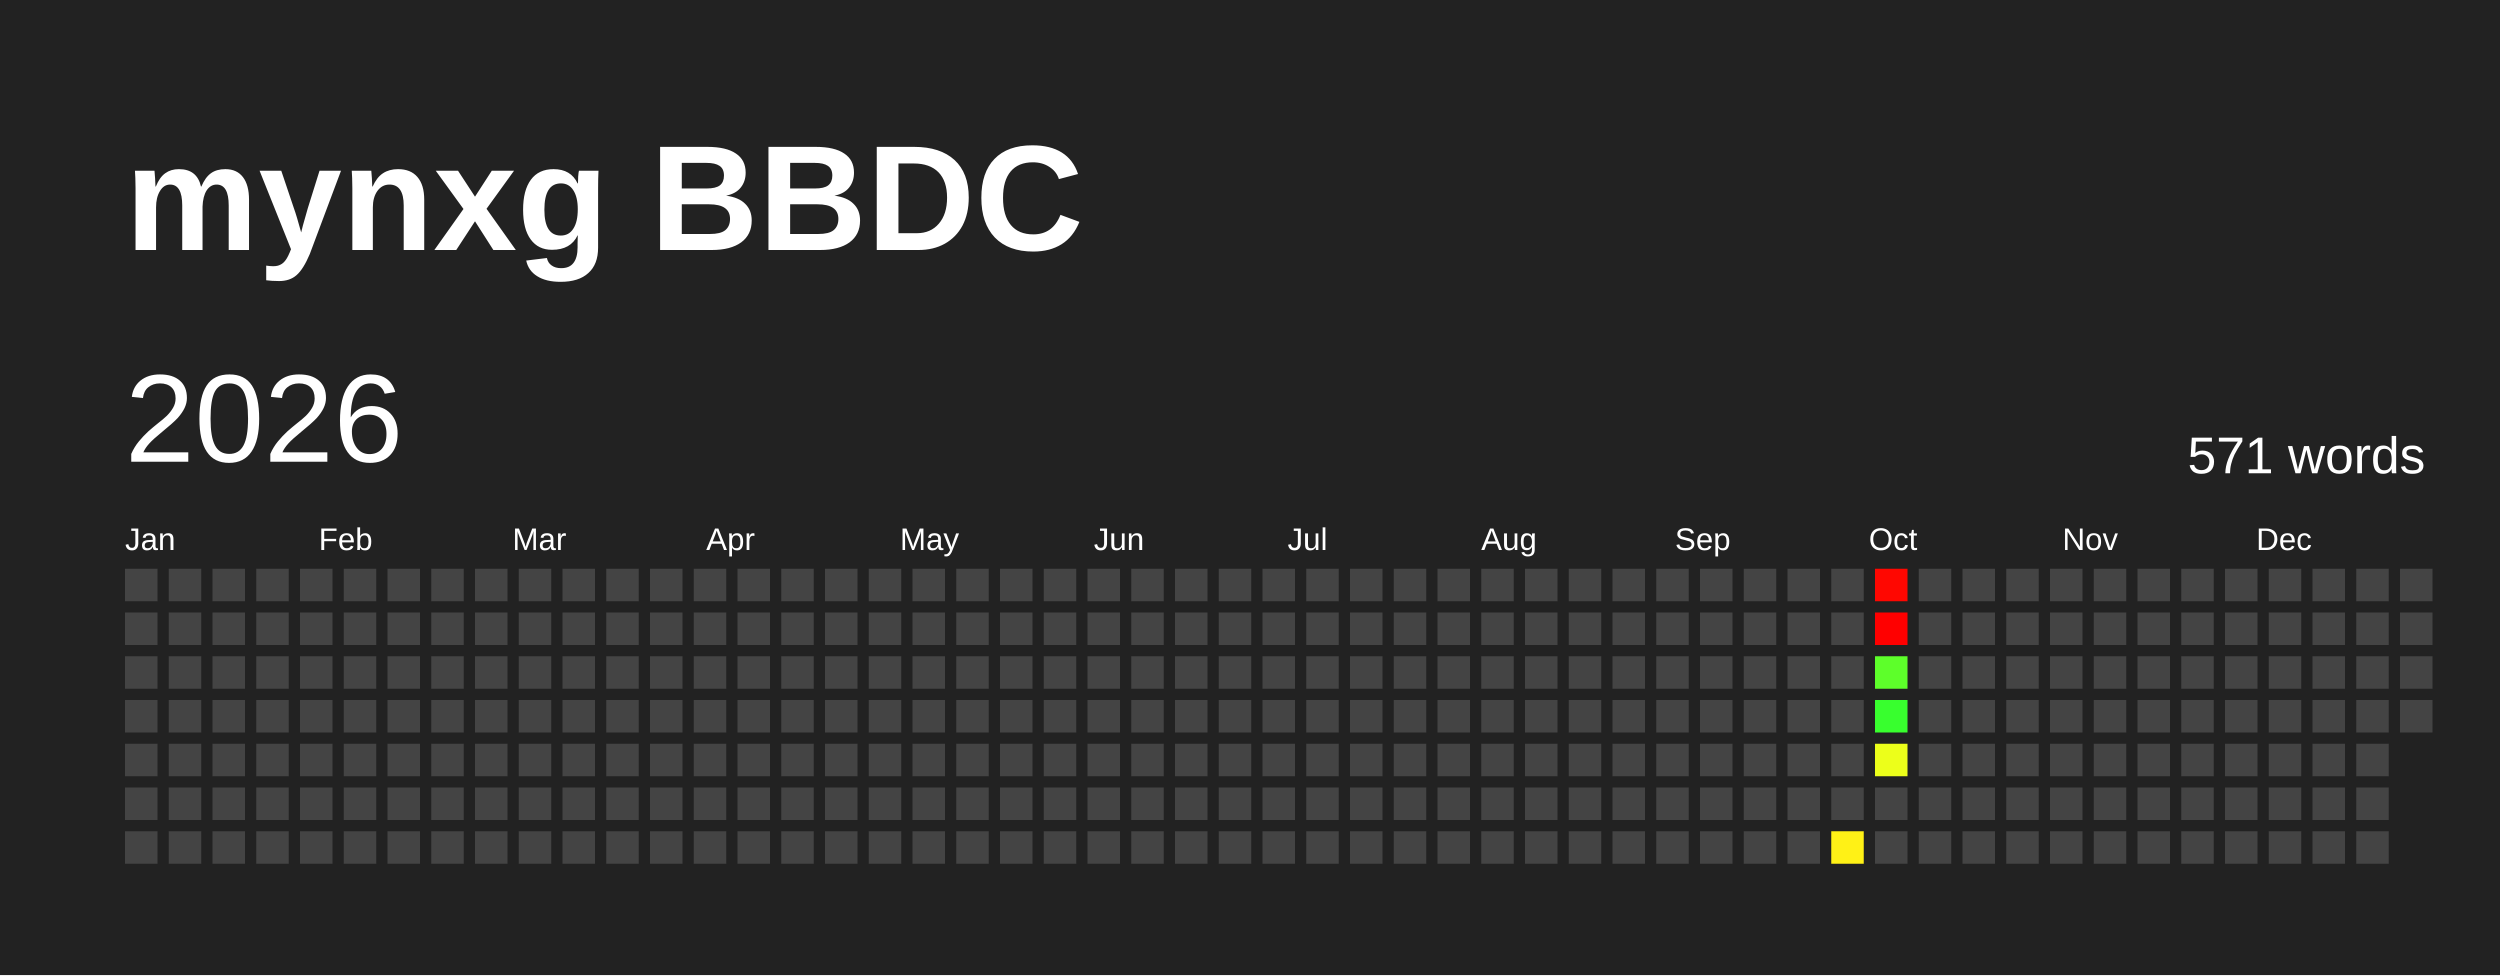
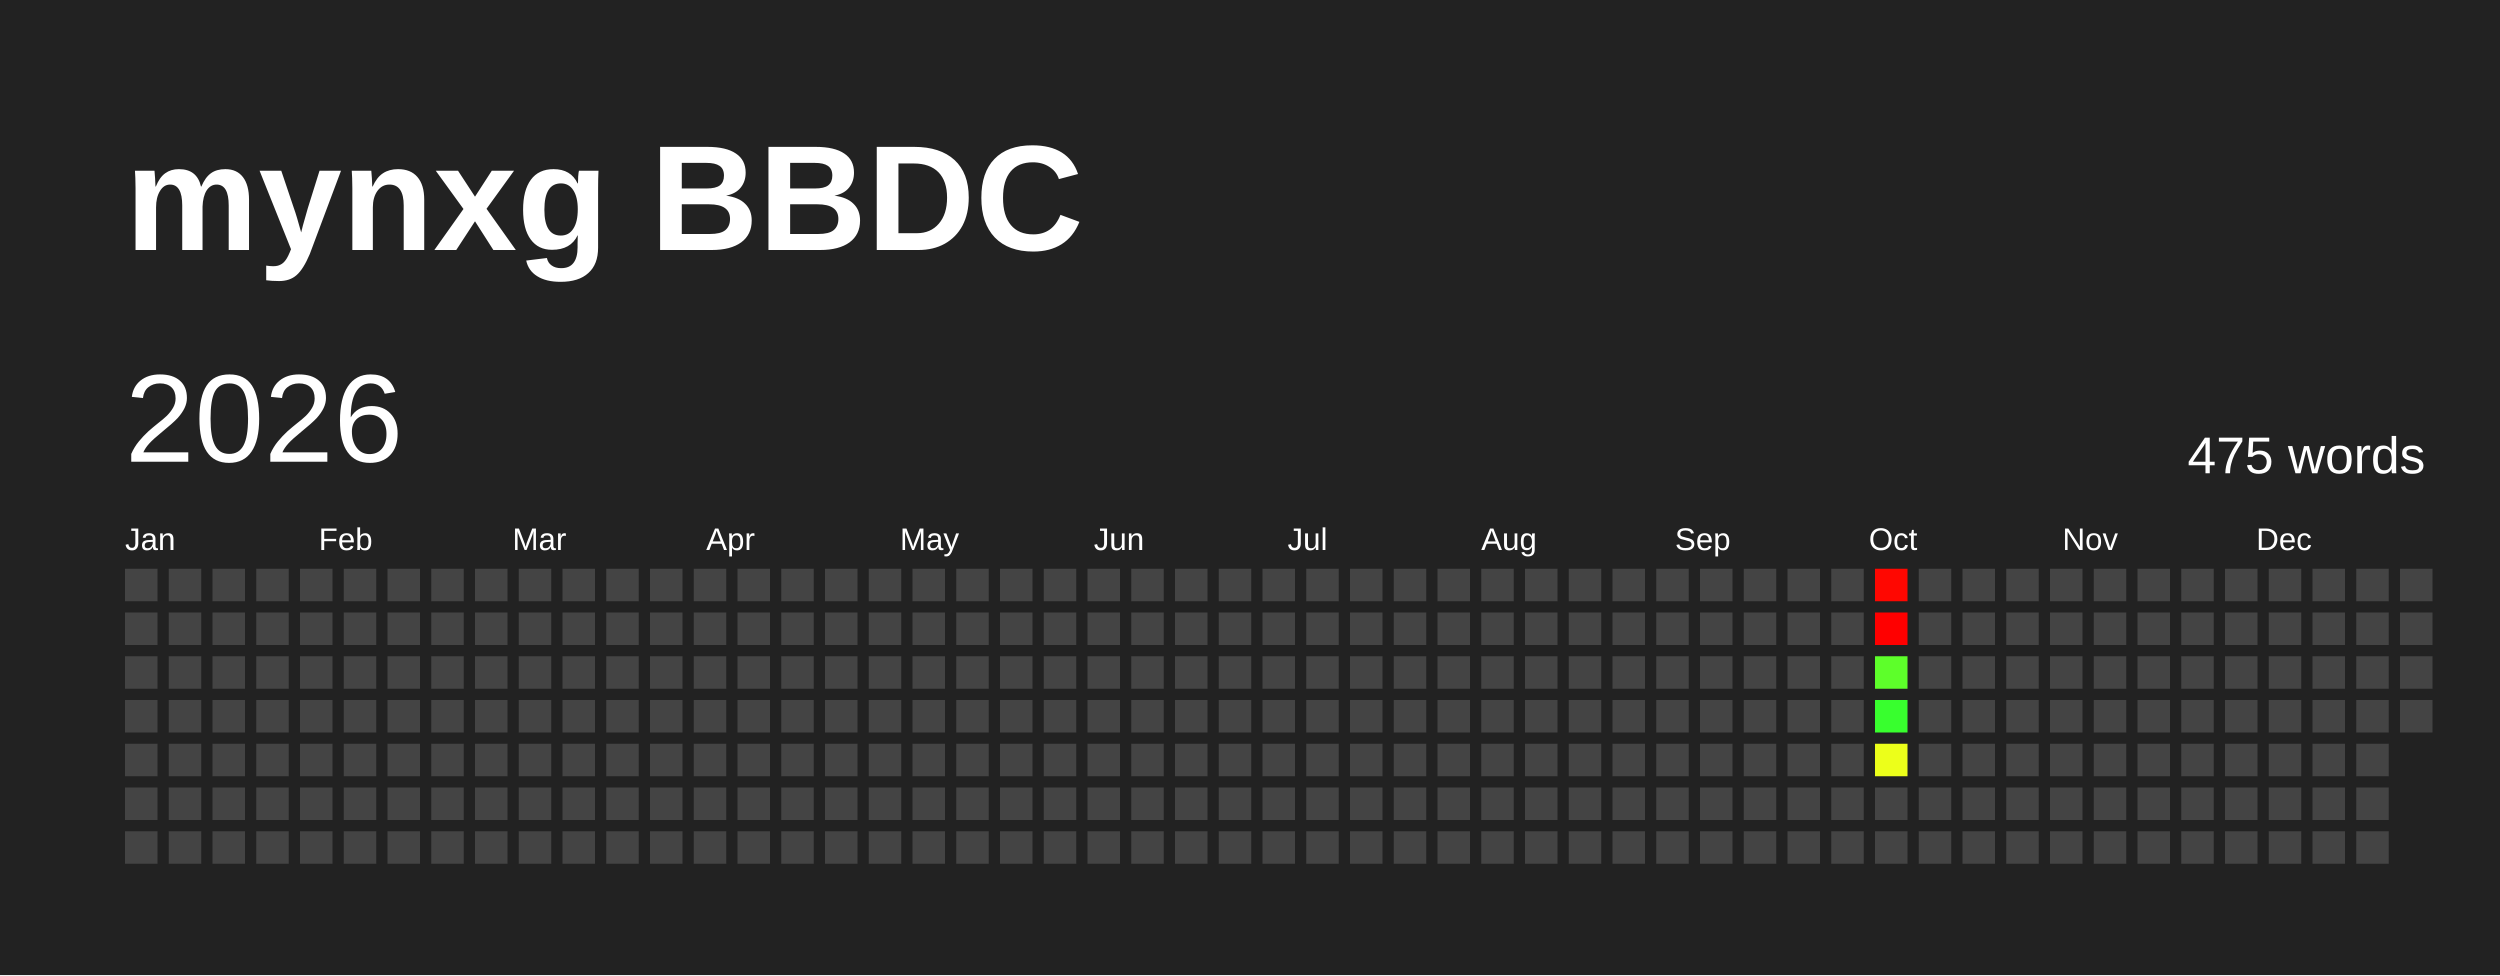
<svg xmlns="http://www.w3.org/2000/svg" baseProfile="full" height="78mm" version="1.1" viewBox="0,0,200,78" width="200mm">
  <defs />
  <rect fill="#222222" height="78" width="200" x="0" y="0" />
  <text fill="#FFFFFF" style="font-size:12px; font-family:Arial; font-weight:bold;" x="10" y="20">mynxg BBDC</text>
  <text dominant-baseline="hanging" fill="#FFFFFF" style="font-size:10.0px; font-family:Arial;" x="10" y="30">2026</text>
-   <text dominant-baseline="hanging" fill="#FFFFFF" style="font-size:4.125px; font-family:Arial;" x="175" y="35">571 words</text>
+   <text dominant-baseline="hanging" fill="#FFFFFF" style="font-size:4.125px; font-family:Arial;" x="175" y="35">475 words</text>
  <text fill="#FFFFFF" style="font-size:2.5px; font-family:Arial" x="10.0" y="44">Jan</text>
  <text fill="#FFFFFF" style="font-size:2.5px; font-family:Arial" x="25.5" y="44">Feb</text>
  <text fill="#FFFFFF" style="font-size:2.5px; font-family:Arial" x="41.0" y="44">Mar</text>
  <text fill="#FFFFFF" style="font-size:2.5px; font-family:Arial" x="56.5" y="44">Apr</text>
  <text fill="#FFFFFF" style="font-size:2.5px; font-family:Arial" x="72.0" y="44">May</text>
  <text fill="#FFFFFF" style="font-size:2.5px; font-family:Arial" x="87.5" y="44">Jun</text>
  <text fill="#FFFFFF" style="font-size:2.5px; font-family:Arial" x="103.0" y="44">Jul</text>
  <text fill="#FFFFFF" style="font-size:2.5px; font-family:Arial" x="118.5" y="44">Aug</text>
  <text fill="#FFFFFF" style="font-size:2.5px; font-family:Arial" x="134.0" y="44">Sep</text>
  <text fill="#FFFFFF" style="font-size:2.5px; font-family:Arial" x="149.5" y="44">Oct</text>
  <text fill="#FFFFFF" style="font-size:2.5px; font-family:Arial" x="165.0" y="44">Nov</text>
  <text fill="#FFFFFF" style="font-size:2.5px; font-family:Arial" x="180.5" y="44">Dec</text>
  <rect fill="#444444" height="2.6" width="2.6" x="10.0" y="45.5" />
  <rect fill="#444444" height="2.6" width="2.6" x="10.0" y="49.0" />
  <rect fill="#444444" height="2.6" width="2.6" x="10.0" y="52.5" />
  <rect fill="#444444" height="2.6" width="2.6" x="10.0" y="56.0" />
  <rect fill="#444444" height="2.6" width="2.6" x="10.0" y="59.5" />
  <rect fill="#444444" height="2.6" width="2.6" x="10.0" y="63.0" />
  <rect fill="#444444" height="2.6" width="2.6" x="10.0" y="66.5" />
  <rect fill="#444444" height="2.6" width="2.6" x="13.5" y="45.5" />
  <rect fill="#444444" height="2.6" width="2.6" x="13.5" y="49.0" />
  <rect fill="#444444" height="2.6" width="2.6" x="13.5" y="52.5" />
  <rect fill="#444444" height="2.6" width="2.6" x="13.5" y="56.0" />
  <rect fill="#444444" height="2.6" width="2.6" x="13.5" y="59.5" />
  <rect fill="#444444" height="2.6" width="2.6" x="13.5" y="63.0" />
  <rect fill="#444444" height="2.6" width="2.6" x="13.5" y="66.5" />
  <rect fill="#444444" height="2.6" width="2.6" x="17.0" y="45.5" />
  <rect fill="#444444" height="2.6" width="2.6" x="17.0" y="49.0" />
  <rect fill="#444444" height="2.6" width="2.6" x="17.0" y="52.5" />
  <rect fill="#444444" height="2.6" width="2.6" x="17.0" y="56.0" />
  <rect fill="#444444" height="2.6" width="2.6" x="17.0" y="59.5" />
  <rect fill="#444444" height="2.6" width="2.6" x="17.0" y="63.0" />
  <rect fill="#444444" height="2.6" width="2.6" x="17.0" y="66.5" />
  <rect fill="#444444" height="2.6" width="2.6" x="20.5" y="45.5" />
  <rect fill="#444444" height="2.6" width="2.6" x="20.5" y="49.0" />
  <rect fill="#444444" height="2.6" width="2.6" x="20.5" y="52.5" />
  <rect fill="#444444" height="2.6" width="2.6" x="20.5" y="56.0" />
  <rect fill="#444444" height="2.6" width="2.6" x="20.5" y="59.5" />
  <rect fill="#444444" height="2.6" width="2.6" x="20.5" y="63.0" />
  <rect fill="#444444" height="2.6" width="2.6" x="20.5" y="66.5" />
  <rect fill="#444444" height="2.6" width="2.6" x="24.0" y="45.5" />
  <rect fill="#444444" height="2.6" width="2.6" x="24.0" y="49.0" />
  <rect fill="#444444" height="2.6" width="2.6" x="24.0" y="52.5" />
  <rect fill="#444444" height="2.6" width="2.6" x="24.0" y="56.0" />
  <rect fill="#444444" height="2.6" width="2.6" x="24.0" y="59.5" />
  <rect fill="#444444" height="2.6" width="2.6" x="24.0" y="63.0" />
  <rect fill="#444444" height="2.6" width="2.6" x="24.0" y="66.5" />
  <rect fill="#444444" height="2.6" width="2.6" x="27.5" y="45.5" />
  <rect fill="#444444" height="2.6" width="2.6" x="27.5" y="49.0" />
  <rect fill="#444444" height="2.6" width="2.6" x="27.5" y="52.5" />
  <rect fill="#444444" height="2.6" width="2.6" x="27.5" y="56.0" />
  <rect fill="#444444" height="2.6" width="2.6" x="27.5" y="59.5" />
  <rect fill="#444444" height="2.6" width="2.6" x="27.5" y="63.0" />
  <rect fill="#444444" height="2.6" width="2.6" x="27.5" y="66.5" />
  <rect fill="#444444" height="2.6" width="2.6" x="31.0" y="45.5" />
  <rect fill="#444444" height="2.6" width="2.6" x="31.0" y="49.0" />
  <rect fill="#444444" height="2.6" width="2.6" x="31.0" y="52.5" />
  <rect fill="#444444" height="2.6" width="2.6" x="31.0" y="56.0" />
  <rect fill="#444444" height="2.6" width="2.6" x="31.0" y="59.5" />
  <rect fill="#444444" height="2.6" width="2.6" x="31.0" y="63.0" />
  <rect fill="#444444" height="2.6" width="2.6" x="31.0" y="66.5" />
  <rect fill="#444444" height="2.6" width="2.6" x="34.5" y="45.5" />
  <rect fill="#444444" height="2.6" width="2.6" x="34.5" y="49.0" />
  <rect fill="#444444" height="2.6" width="2.6" x="34.5" y="52.5" />
  <rect fill="#444444" height="2.6" width="2.6" x="34.5" y="56.0" />
  <rect fill="#444444" height="2.6" width="2.6" x="34.5" y="59.5" />
  <rect fill="#444444" height="2.6" width="2.6" x="34.5" y="63.0" />
  <rect fill="#444444" height="2.6" width="2.6" x="34.5" y="66.5" />
  <rect fill="#444444" height="2.6" width="2.6" x="38.0" y="45.5" />
  <rect fill="#444444" height="2.6" width="2.6" x="38.0" y="49.0" />
  <rect fill="#444444" height="2.6" width="2.6" x="38.0" y="52.5" />
  <rect fill="#444444" height="2.6" width="2.6" x="38.0" y="56.0" />
  <rect fill="#444444" height="2.6" width="2.6" x="38.0" y="59.5" />
  <rect fill="#444444" height="2.6" width="2.6" x="38.0" y="63.0" />
  <rect fill="#444444" height="2.6" width="2.6" x="38.0" y="66.5" />
  <rect fill="#444444" height="2.6" width="2.6" x="41.5" y="45.5" />
  <rect fill="#444444" height="2.6" width="2.6" x="41.5" y="49.0" />
  <rect fill="#444444" height="2.6" width="2.6" x="41.5" y="52.5" />
  <rect fill="#444444" height="2.6" width="2.6" x="41.5" y="56.0" />
  <rect fill="#444444" height="2.6" width="2.6" x="41.5" y="59.5" />
  <rect fill="#444444" height="2.6" width="2.6" x="41.5" y="63.0" />
  <rect fill="#444444" height="2.6" width="2.6" x="41.5" y="66.5" />
  <rect fill="#444444" height="2.6" width="2.6" x="45.0" y="45.5" />
  <rect fill="#444444" height="2.6" width="2.6" x="45.0" y="49.0" />
  <rect fill="#444444" height="2.6" width="2.6" x="45.0" y="52.5" />
  <rect fill="#444444" height="2.6" width="2.6" x="45.0" y="56.0" />
  <rect fill="#444444" height="2.6" width="2.6" x="45.0" y="59.5" />
  <rect fill="#444444" height="2.6" width="2.6" x="45.0" y="63.0" />
  <rect fill="#444444" height="2.6" width="2.6" x="45.0" y="66.5" />
  <rect fill="#444444" height="2.6" width="2.6" x="48.5" y="45.5" />
  <rect fill="#444444" height="2.6" width="2.6" x="48.5" y="49.0" />
  <rect fill="#444444" height="2.6" width="2.6" x="48.5" y="52.5" />
  <rect fill="#444444" height="2.6" width="2.6" x="48.5" y="56.0" />
  <rect fill="#444444" height="2.6" width="2.6" x="48.5" y="59.5" />
  <rect fill="#444444" height="2.6" width="2.6" x="48.5" y="63.0" />
  <rect fill="#444444" height="2.6" width="2.6" x="48.5" y="66.5" />
  <rect fill="#444444" height="2.6" width="2.6" x="52.0" y="45.5" />
  <rect fill="#444444" height="2.6" width="2.6" x="52.0" y="49.0" />
  <rect fill="#444444" height="2.6" width="2.6" x="52.0" y="52.5" />
  <rect fill="#444444" height="2.6" width="2.6" x="52.0" y="56.0" />
  <rect fill="#444444" height="2.6" width="2.6" x="52.0" y="59.5" />
  <rect fill="#444444" height="2.6" width="2.6" x="52.0" y="63.0" />
  <rect fill="#444444" height="2.6" width="2.6" x="52.0" y="66.5" />
  <rect fill="#444444" height="2.6" width="2.6" x="55.5" y="45.5" />
  <rect fill="#444444" height="2.6" width="2.6" x="55.5" y="49.0" />
  <rect fill="#444444" height="2.6" width="2.6" x="55.5" y="52.5" />
  <rect fill="#444444" height="2.6" width="2.6" x="55.5" y="56.0" />
  <rect fill="#444444" height="2.6" width="2.6" x="55.5" y="59.5" />
  <rect fill="#444444" height="2.6" width="2.6" x="55.5" y="63.0" />
  <rect fill="#444444" height="2.6" width="2.6" x="55.5" y="66.5" />
  <rect fill="#444444" height="2.6" width="2.6" x="59.0" y="45.5" />
  <rect fill="#444444" height="2.6" width="2.6" x="59.0" y="49.0" />
  <rect fill="#444444" height="2.6" width="2.6" x="59.0" y="52.5" />
  <rect fill="#444444" height="2.6" width="2.6" x="59.0" y="56.0" />
  <rect fill="#444444" height="2.6" width="2.6" x="59.0" y="59.5" />
  <rect fill="#444444" height="2.6" width="2.6" x="59.0" y="63.0" />
  <rect fill="#444444" height="2.6" width="2.6" x="59.0" y="66.5" />
  <rect fill="#444444" height="2.6" width="2.6" x="62.5" y="45.5" />
  <rect fill="#444444" height="2.6" width="2.6" x="62.5" y="49.0" />
  <rect fill="#444444" height="2.6" width="2.6" x="62.5" y="52.5" />
  <rect fill="#444444" height="2.6" width="2.6" x="62.5" y="56.0" />
  <rect fill="#444444" height="2.6" width="2.6" x="62.5" y="59.5" />
  <rect fill="#444444" height="2.6" width="2.6" x="62.5" y="63.0" />
  <rect fill="#444444" height="2.6" width="2.6" x="62.5" y="66.5" />
  <rect fill="#444444" height="2.6" width="2.6" x="66.0" y="45.5" />
  <rect fill="#444444" height="2.6" width="2.6" x="66.0" y="49.0" />
  <rect fill="#444444" height="2.6" width="2.6" x="66.0" y="52.5" />
  <rect fill="#444444" height="2.6" width="2.6" x="66.0" y="56.0" />
  <rect fill="#444444" height="2.6" width="2.6" x="66.0" y="59.5" />
  <rect fill="#444444" height="2.6" width="2.6" x="66.0" y="63.0" />
  <rect fill="#444444" height="2.6" width="2.6" x="66.0" y="66.5" />
  <rect fill="#444444" height="2.6" width="2.6" x="69.5" y="45.5" />
  <rect fill="#444444" height="2.6" width="2.6" x="69.5" y="49.0" />
  <rect fill="#444444" height="2.6" width="2.6" x="69.5" y="52.5" />
  <rect fill="#444444" height="2.6" width="2.6" x="69.5" y="56.0" />
  <rect fill="#444444" height="2.6" width="2.6" x="69.5" y="59.5" />
  <rect fill="#444444" height="2.6" width="2.6" x="69.5" y="63.0" />
  <rect fill="#444444" height="2.6" width="2.6" x="69.5" y="66.5" />
  <rect fill="#444444" height="2.6" width="2.6" x="73.0" y="45.5" />
  <rect fill="#444444" height="2.6" width="2.6" x="73.0" y="49.0" />
  <rect fill="#444444" height="2.6" width="2.6" x="73.0" y="52.5" />
  <rect fill="#444444" height="2.6" width="2.6" x="73.0" y="56.0" />
  <rect fill="#444444" height="2.6" width="2.6" x="73.0" y="59.5" />
  <rect fill="#444444" height="2.6" width="2.6" x="73.0" y="63.0" />
  <rect fill="#444444" height="2.6" width="2.6" x="73.0" y="66.5" />
  <rect fill="#444444" height="2.6" width="2.6" x="76.5" y="45.5" />
  <rect fill="#444444" height="2.6" width="2.6" x="76.5" y="49.0" />
  <rect fill="#444444" height="2.6" width="2.6" x="76.5" y="52.5" />
  <rect fill="#444444" height="2.6" width="2.6" x="76.5" y="56.0" />
  <rect fill="#444444" height="2.6" width="2.6" x="76.5" y="59.5" />
  <rect fill="#444444" height="2.6" width="2.6" x="76.5" y="63.0" />
  <rect fill="#444444" height="2.6" width="2.6" x="76.5" y="66.5" />
  <rect fill="#444444" height="2.6" width="2.6" x="80.0" y="45.5" />
  <rect fill="#444444" height="2.6" width="2.6" x="80.0" y="49.0" />
  <rect fill="#444444" height="2.6" width="2.6" x="80.0" y="52.5" />
  <rect fill="#444444" height="2.6" width="2.6" x="80.0" y="56.0" />
  <rect fill="#444444" height="2.6" width="2.6" x="80.0" y="59.5" />
  <rect fill="#444444" height="2.6" width="2.6" x="80.0" y="63.0" />
  <rect fill="#444444" height="2.6" width="2.6" x="80.0" y="66.5" />
  <rect fill="#444444" height="2.6" width="2.6" x="83.5" y="45.5" />
  <rect fill="#444444" height="2.6" width="2.6" x="83.5" y="49.0" />
  <rect fill="#444444" height="2.6" width="2.6" x="83.5" y="52.5" />
  <rect fill="#444444" height="2.6" width="2.6" x="83.5" y="56.0" />
  <rect fill="#444444" height="2.6" width="2.6" x="83.5" y="59.5" />
  <rect fill="#444444" height="2.6" width="2.6" x="83.5" y="63.0" />
  <rect fill="#444444" height="2.6" width="2.6" x="83.5" y="66.5" />
  <rect fill="#444444" height="2.6" width="2.6" x="87.0" y="45.5" />
  <rect fill="#444444" height="2.6" width="2.6" x="87.0" y="49.0" />
  <rect fill="#444444" height="2.6" width="2.6" x="87.0" y="52.5" />
  <rect fill="#444444" height="2.6" width="2.6" x="87.0" y="56.0" />
  <rect fill="#444444" height="2.6" width="2.6" x="87.0" y="59.5" />
  <rect fill="#444444" height="2.6" width="2.6" x="87.0" y="63.0" />
  <rect fill="#444444" height="2.6" width="2.6" x="87.0" y="66.5" />
  <rect fill="#444444" height="2.6" width="2.6" x="90.5" y="45.5" />
  <rect fill="#444444" height="2.6" width="2.6" x="90.5" y="49.0" />
  <rect fill="#444444" height="2.6" width="2.6" x="90.5" y="52.5" />
  <rect fill="#444444" height="2.6" width="2.6" x="90.5" y="56.0" />
  <rect fill="#444444" height="2.6" width="2.6" x="90.5" y="59.5" />
  <rect fill="#444444" height="2.6" width="2.6" x="90.5" y="63.0" />
  <rect fill="#444444" height="2.6" width="2.6" x="90.5" y="66.5" />
  <rect fill="#444444" height="2.6" width="2.6" x="94.0" y="45.5" />
  <rect fill="#444444" height="2.6" width="2.6" x="94.0" y="49.0" />
  <rect fill="#444444" height="2.6" width="2.6" x="94.0" y="52.5" />
  <rect fill="#444444" height="2.6" width="2.6" x="94.0" y="56.0" />
  <rect fill="#444444" height="2.6" width="2.6" x="94.0" y="59.5" />
  <rect fill="#444444" height="2.6" width="2.6" x="94.0" y="63.0" />
  <rect fill="#444444" height="2.6" width="2.6" x="94.0" y="66.5" />
  <rect fill="#444444" height="2.6" width="2.6" x="97.5" y="45.5" />
  <rect fill="#444444" height="2.6" width="2.6" x="97.5" y="49.0" />
  <rect fill="#444444" height="2.6" width="2.6" x="97.5" y="52.5" />
  <rect fill="#444444" height="2.6" width="2.6" x="97.5" y="56.0" />
  <rect fill="#444444" height="2.6" width="2.6" x="97.5" y="59.5" />
  <rect fill="#444444" height="2.6" width="2.6" x="97.5" y="63.0" />
  <rect fill="#444444" height="2.6" width="2.6" x="97.5" y="66.5" />
  <rect fill="#444444" height="2.6" width="2.6" x="101.0" y="45.5" />
  <rect fill="#444444" height="2.6" width="2.6" x="101.0" y="49.0" />
  <rect fill="#444444" height="2.6" width="2.6" x="101.0" y="52.5" />
  <rect fill="#444444" height="2.6" width="2.6" x="101.0" y="56.0" />
  <rect fill="#444444" height="2.6" width="2.6" x="101.0" y="59.5" />
  <rect fill="#444444" height="2.6" width="2.6" x="101.0" y="63.0" />
  <rect fill="#444444" height="2.6" width="2.6" x="101.0" y="66.5" />
  <rect fill="#444444" height="2.6" width="2.6" x="104.5" y="45.5" />
  <rect fill="#444444" height="2.6" width="2.6" x="104.5" y="49.0" />
  <rect fill="#444444" height="2.6" width="2.6" x="104.5" y="52.5" />
  <rect fill="#444444" height="2.6" width="2.6" x="104.5" y="56.0" />
  <rect fill="#444444" height="2.6" width="2.6" x="104.5" y="59.5" />
  <rect fill="#444444" height="2.6" width="2.6" x="104.5" y="63.0" />
  <rect fill="#444444" height="2.6" width="2.6" x="104.5" y="66.5" />
  <rect fill="#444444" height="2.6" width="2.6" x="108.0" y="45.5" />
  <rect fill="#444444" height="2.6" width="2.6" x="108.0" y="49.0" />
  <rect fill="#444444" height="2.6" width="2.6" x="108.0" y="52.5" />
  <rect fill="#444444" height="2.6" width="2.6" x="108.0" y="56.0" />
  <rect fill="#444444" height="2.6" width="2.6" x="108.0" y="59.5" />
  <rect fill="#444444" height="2.6" width="2.6" x="108.0" y="63.0" />
  <rect fill="#444444" height="2.6" width="2.6" x="108.0" y="66.5" />
  <rect fill="#444444" height="2.6" width="2.6" x="111.5" y="45.5" />
  <rect fill="#444444" height="2.6" width="2.6" x="111.5" y="49.0" />
  <rect fill="#444444" height="2.6" width="2.6" x="111.5" y="52.5" />
  <rect fill="#444444" height="2.6" width="2.6" x="111.5" y="56.0" />
  <rect fill="#444444" height="2.6" width="2.6" x="111.5" y="59.5" />
  <rect fill="#444444" height="2.6" width="2.6" x="111.5" y="63.0" />
  <rect fill="#444444" height="2.6" width="2.6" x="111.5" y="66.5" />
  <rect fill="#444444" height="2.6" width="2.6" x="115.0" y="45.5" />
  <rect fill="#444444" height="2.6" width="2.6" x="115.0" y="49.0" />
  <rect fill="#444444" height="2.6" width="2.6" x="115.0" y="52.5" />
  <rect fill="#444444" height="2.6" width="2.6" x="115.0" y="56.0" />
  <rect fill="#444444" height="2.6" width="2.6" x="115.0" y="59.5" />
  <rect fill="#444444" height="2.6" width="2.6" x="115.0" y="63.0" />
  <rect fill="#444444" height="2.6" width="2.6" x="115.0" y="66.5" />
  <rect fill="#444444" height="2.6" width="2.6" x="118.5" y="45.5" />
  <rect fill="#444444" height="2.6" width="2.6" x="118.5" y="49.0" />
  <rect fill="#444444" height="2.6" width="2.6" x="118.5" y="52.5" />
  <rect fill="#444444" height="2.6" width="2.6" x="118.5" y="56.0" />
  <rect fill="#444444" height="2.6" width="2.6" x="118.5" y="59.5" />
  <rect fill="#444444" height="2.6" width="2.6" x="118.5" y="63.0" />
  <rect fill="#444444" height="2.6" width="2.6" x="118.5" y="66.5" />
  <rect fill="#444444" height="2.6" width="2.6" x="122.0" y="45.5" />
  <rect fill="#444444" height="2.6" width="2.6" x="122.0" y="49.0" />
  <rect fill="#444444" height="2.6" width="2.6" x="122.0" y="52.5" />
  <rect fill="#444444" height="2.6" width="2.6" x="122.0" y="56.0" />
  <rect fill="#444444" height="2.6" width="2.6" x="122.0" y="59.5" />
  <rect fill="#444444" height="2.6" width="2.6" x="122.0" y="63.0" />
  <rect fill="#444444" height="2.6" width="2.6" x="122.0" y="66.5" />
  <rect fill="#444444" height="2.6" width="2.6" x="125.5" y="45.5" />
  <rect fill="#444444" height="2.6" width="2.6" x="125.5" y="49.0" />
  <rect fill="#444444" height="2.6" width="2.6" x="125.5" y="52.5" />
  <rect fill="#444444" height="2.6" width="2.6" x="125.5" y="56.0" />
  <rect fill="#444444" height="2.6" width="2.6" x="125.5" y="59.5" />
  <rect fill="#444444" height="2.6" width="2.6" x="125.5" y="63.0" />
  <rect fill="#444444" height="2.6" width="2.6" x="125.5" y="66.5" />
  <rect fill="#444444" height="2.6" width="2.6" x="129.0" y="45.5" />
  <rect fill="#444444" height="2.6" width="2.6" x="129.0" y="49.0" />
  <rect fill="#444444" height="2.6" width="2.6" x="129.0" y="52.5" />
  <rect fill="#444444" height="2.6" width="2.6" x="129.0" y="56.0" />
  <rect fill="#444444" height="2.6" width="2.6" x="129.0" y="59.5" />
  <rect fill="#444444" height="2.6" width="2.6" x="129.0" y="63.0" />
  <rect fill="#444444" height="2.6" width="2.6" x="129.0" y="66.5" />
  <rect fill="#444444" height="2.6" width="2.6" x="132.5" y="45.5" />
  <rect fill="#444444" height="2.6" width="2.6" x="132.5" y="49.0" />
  <rect fill="#444444" height="2.6" width="2.6" x="132.5" y="52.5" />
  <rect fill="#444444" height="2.6" width="2.6" x="132.5" y="56.0" />
  <rect fill="#444444" height="2.6" width="2.6" x="132.5" y="59.5" />
  <rect fill="#444444" height="2.6" width="2.6" x="132.5" y="63.0" />
  <rect fill="#444444" height="2.6" width="2.6" x="132.5" y="66.5" />
  <rect fill="#444444" height="2.6" width="2.6" x="136.0" y="45.5" />
  <rect fill="#444444" height="2.6" width="2.6" x="136.0" y="49.0" />
  <rect fill="#444444" height="2.6" width="2.6" x="136.0" y="52.5" />
  <rect fill="#444444" height="2.6" width="2.6" x="136.0" y="56.0" />
  <rect fill="#444444" height="2.6" width="2.6" x="136.0" y="59.5" />
  <rect fill="#444444" height="2.6" width="2.6" x="136.0" y="63.0" />
  <rect fill="#444444" height="2.6" width="2.6" x="136.0" y="66.5" />
  <rect fill="#444444" height="2.6" width="2.6" x="139.5" y="45.5" />
  <rect fill="#444444" height="2.6" width="2.6" x="139.5" y="49.0" />
  <rect fill="#444444" height="2.6" width="2.6" x="139.5" y="52.5" />
  <rect fill="#444444" height="2.6" width="2.6" x="139.5" y="56.0" />
  <rect fill="#444444" height="2.6" width="2.6" x="139.5" y="59.5" />
  <rect fill="#444444" height="2.6" width="2.6" x="139.5" y="63.0" />
  <rect fill="#444444" height="2.6" width="2.6" x="139.5" y="66.5" />
  <rect fill="#444444" height="2.6" width="2.6" x="143.0" y="45.5" />
  <rect fill="#444444" height="2.6" width="2.6" x="143.0" y="49.0" />
  <rect fill="#444444" height="2.6" width="2.6" x="143.0" y="52.5" />
  <rect fill="#444444" height="2.6" width="2.6" x="143.0" y="56.0" />
  <rect fill="#444444" height="2.6" width="2.6" x="143.0" y="59.5" />
  <rect fill="#444444" height="2.6" width="2.6" x="143.0" y="63.0" />
  <rect fill="#444444" height="2.6" width="2.6" x="143.0" y="66.5" />
  <rect fill="#444444" height="2.6" width="2.6" x="146.5" y="45.5" />
  <rect fill="#444444" height="2.6" width="2.6" x="146.5" y="49.0" />
  <rect fill="#444444" height="2.6" width="2.6" x="146.5" y="52.5" />
  <rect fill="#444444" height="2.6" width="2.6" x="146.5" y="56.0" />
  <rect fill="#444444" height="2.6" width="2.6" x="146.5" y="59.5" />
  <rect fill="#444444" height="2.6" width="2.6" x="146.5" y="63.0" />
-   <rect fill="#fff116" height="2.6" width="2.6" x="146.5" y="66.5" />
+   <rect fill="#444444" height="2.6" width="2.6" x="146.5" y="66.5" />
  <rect fill="#ff0701" height="2.6" width="2.6" x="150.0" y="45.5" />
  <rect fill="red" height="2.6" width="2.6" x="150.0" y="49.0" />
  <rect fill="#5dff2a" height="2.6" width="2.6" x="150.0" y="52.5" />
  <rect fill="#38ff2e" height="2.6" width="2.6" x="150.0" y="56.0" />
  <rect fill="#ecff1a" height="2.6" width="2.6" x="150.0" y="59.5" />
  <rect fill="#444444" height="2.6" width="2.6" x="150.0" y="63.0" />
  <rect fill="#444444" height="2.6" width="2.6" x="150.0" y="66.5" />
  <rect fill="#444444" height="2.6" width="2.6" x="153.5" y="45.5" />
  <rect fill="#444444" height="2.6" width="2.6" x="153.5" y="49.0" />
  <rect fill="#444444" height="2.6" width="2.6" x="153.5" y="52.5" />
  <rect fill="#444444" height="2.6" width="2.6" x="153.5" y="56.0" />
  <rect fill="#444444" height="2.6" width="2.6" x="153.5" y="59.5" />
  <rect fill="#444444" height="2.6" width="2.6" x="153.5" y="63.0" />
  <rect fill="#444444" height="2.6" width="2.6" x="153.5" y="66.5" />
  <rect fill="#444444" height="2.6" width="2.6" x="157.0" y="45.5" />
  <rect fill="#444444" height="2.6" width="2.6" x="157.0" y="49.0" />
  <rect fill="#444444" height="2.6" width="2.6" x="157.0" y="52.5" />
  <rect fill="#444444" height="2.6" width="2.6" x="157.0" y="56.0" />
  <rect fill="#444444" height="2.6" width="2.6" x="157.0" y="59.5" />
  <rect fill="#444444" height="2.6" width="2.6" x="157.0" y="63.0" />
  <rect fill="#444444" height="2.6" width="2.6" x="157.0" y="66.5" />
  <rect fill="#444444" height="2.6" width="2.6" x="160.5" y="45.5" />
  <rect fill="#444444" height="2.6" width="2.6" x="160.5" y="49.0" />
  <rect fill="#444444" height="2.6" width="2.6" x="160.5" y="52.5" />
  <rect fill="#444444" height="2.6" width="2.6" x="160.5" y="56.0" />
  <rect fill="#444444" height="2.6" width="2.6" x="160.5" y="59.5" />
  <rect fill="#444444" height="2.6" width="2.6" x="160.5" y="63.0" />
  <rect fill="#444444" height="2.6" width="2.6" x="160.5" y="66.5" />
  <rect fill="#444444" height="2.6" width="2.6" x="164.0" y="45.5" />
  <rect fill="#444444" height="2.6" width="2.6" x="164.0" y="49.0" />
  <rect fill="#444444" height="2.6" width="2.6" x="164.0" y="52.5" />
  <rect fill="#444444" height="2.6" width="2.6" x="164.0" y="56.0" />
  <rect fill="#444444" height="2.6" width="2.6" x="164.0" y="59.5" />
  <rect fill="#444444" height="2.6" width="2.6" x="164.0" y="63.0" />
  <rect fill="#444444" height="2.6" width="2.6" x="164.0" y="66.5" />
  <rect fill="#444444" height="2.6" width="2.6" x="167.5" y="45.5" />
  <rect fill="#444444" height="2.6" width="2.6" x="167.5" y="49.0" />
  <rect fill="#444444" height="2.6" width="2.6" x="167.5" y="52.5" />
  <rect fill="#444444" height="2.6" width="2.6" x="167.5" y="56.0" />
  <rect fill="#444444" height="2.6" width="2.6" x="167.5" y="59.5" />
  <rect fill="#444444" height="2.6" width="2.6" x="167.5" y="63.0" />
  <rect fill="#444444" height="2.6" width="2.6" x="167.5" y="66.5" />
  <rect fill="#444444" height="2.6" width="2.6" x="171.0" y="45.5" />
  <rect fill="#444444" height="2.6" width="2.6" x="171.0" y="49.0" />
  <rect fill="#444444" height="2.6" width="2.6" x="171.0" y="52.5" />
  <rect fill="#444444" height="2.6" width="2.6" x="171.0" y="56.0" />
  <rect fill="#444444" height="2.6" width="2.6" x="171.0" y="59.5" />
  <rect fill="#444444" height="2.6" width="2.6" x="171.0" y="63.0" />
  <rect fill="#444444" height="2.6" width="2.6" x="171.0" y="66.5" />
  <rect fill="#444444" height="2.6" width="2.6" x="174.5" y="45.5" />
  <rect fill="#444444" height="2.6" width="2.6" x="174.5" y="49.0" />
  <rect fill="#444444" height="2.6" width="2.6" x="174.5" y="52.5" />
  <rect fill="#444444" height="2.6" width="2.6" x="174.5" y="56.0" />
  <rect fill="#444444" height="2.6" width="2.6" x="174.5" y="59.5" />
  <rect fill="#444444" height="2.6" width="2.6" x="174.5" y="63.0" />
  <rect fill="#444444" height="2.6" width="2.6" x="174.5" y="66.5" />
  <rect fill="#444444" height="2.6" width="2.6" x="178.0" y="45.5" />
  <rect fill="#444444" height="2.6" width="2.6" x="178.0" y="49.0" />
  <rect fill="#444444" height="2.6" width="2.6" x="178.0" y="52.5" />
  <rect fill="#444444" height="2.6" width="2.6" x="178.0" y="56.0" />
  <rect fill="#444444" height="2.6" width="2.6" x="178.0" y="59.5" />
  <rect fill="#444444" height="2.6" width="2.6" x="178.0" y="63.0" />
  <rect fill="#444444" height="2.6" width="2.6" x="178.0" y="66.5" />
  <rect fill="#444444" height="2.6" width="2.6" x="181.5" y="45.5" />
  <rect fill="#444444" height="2.6" width="2.6" x="181.5" y="49.0" />
  <rect fill="#444444" height="2.6" width="2.6" x="181.5" y="52.5" />
  <rect fill="#444444" height="2.6" width="2.6" x="181.5" y="56.0" />
  <rect fill="#444444" height="2.6" width="2.6" x="181.5" y="59.5" />
  <rect fill="#444444" height="2.6" width="2.6" x="181.5" y="63.0" />
  <rect fill="#444444" height="2.6" width="2.6" x="181.5" y="66.5" />
  <rect fill="#444444" height="2.6" width="2.6" x="185.0" y="45.5" />
  <rect fill="#444444" height="2.6" width="2.6" x="185.0" y="49.0" />
  <rect fill="#444444" height="2.6" width="2.6" x="185.0" y="52.5" />
  <rect fill="#444444" height="2.6" width="2.6" x="185.0" y="56.0" />
  <rect fill="#444444" height="2.6" width="2.6" x="185.0" y="59.5" />
  <rect fill="#444444" height="2.6" width="2.6" x="185.0" y="63.0" />
  <rect fill="#444444" height="2.6" width="2.6" x="185.0" y="66.5" />
  <rect fill="#444444" height="2.6" width="2.6" x="188.5" y="45.5" />
  <rect fill="#444444" height="2.6" width="2.6" x="188.5" y="49.0" />
  <rect fill="#444444" height="2.6" width="2.6" x="188.5" y="52.5" />
  <rect fill="#444444" height="2.6" width="2.6" x="188.5" y="56.0" />
  <rect fill="#444444" height="2.6" width="2.6" x="188.5" y="59.5" />
  <rect fill="#444444" height="2.6" width="2.6" x="188.5" y="63.0" />
  <rect fill="#444444" height="2.6" width="2.6" x="188.5" y="66.5" />
  <rect fill="#444444" height="2.6" width="2.6" x="192.0" y="45.5" />
  <rect fill="#444444" height="2.6" width="2.6" x="192.0" y="49.0" />
  <rect fill="#444444" height="2.6" width="2.6" x="192.0" y="52.5" />
  <rect fill="#444444" height="2.6" width="2.6" x="192.0" y="56.0" />
</svg>
